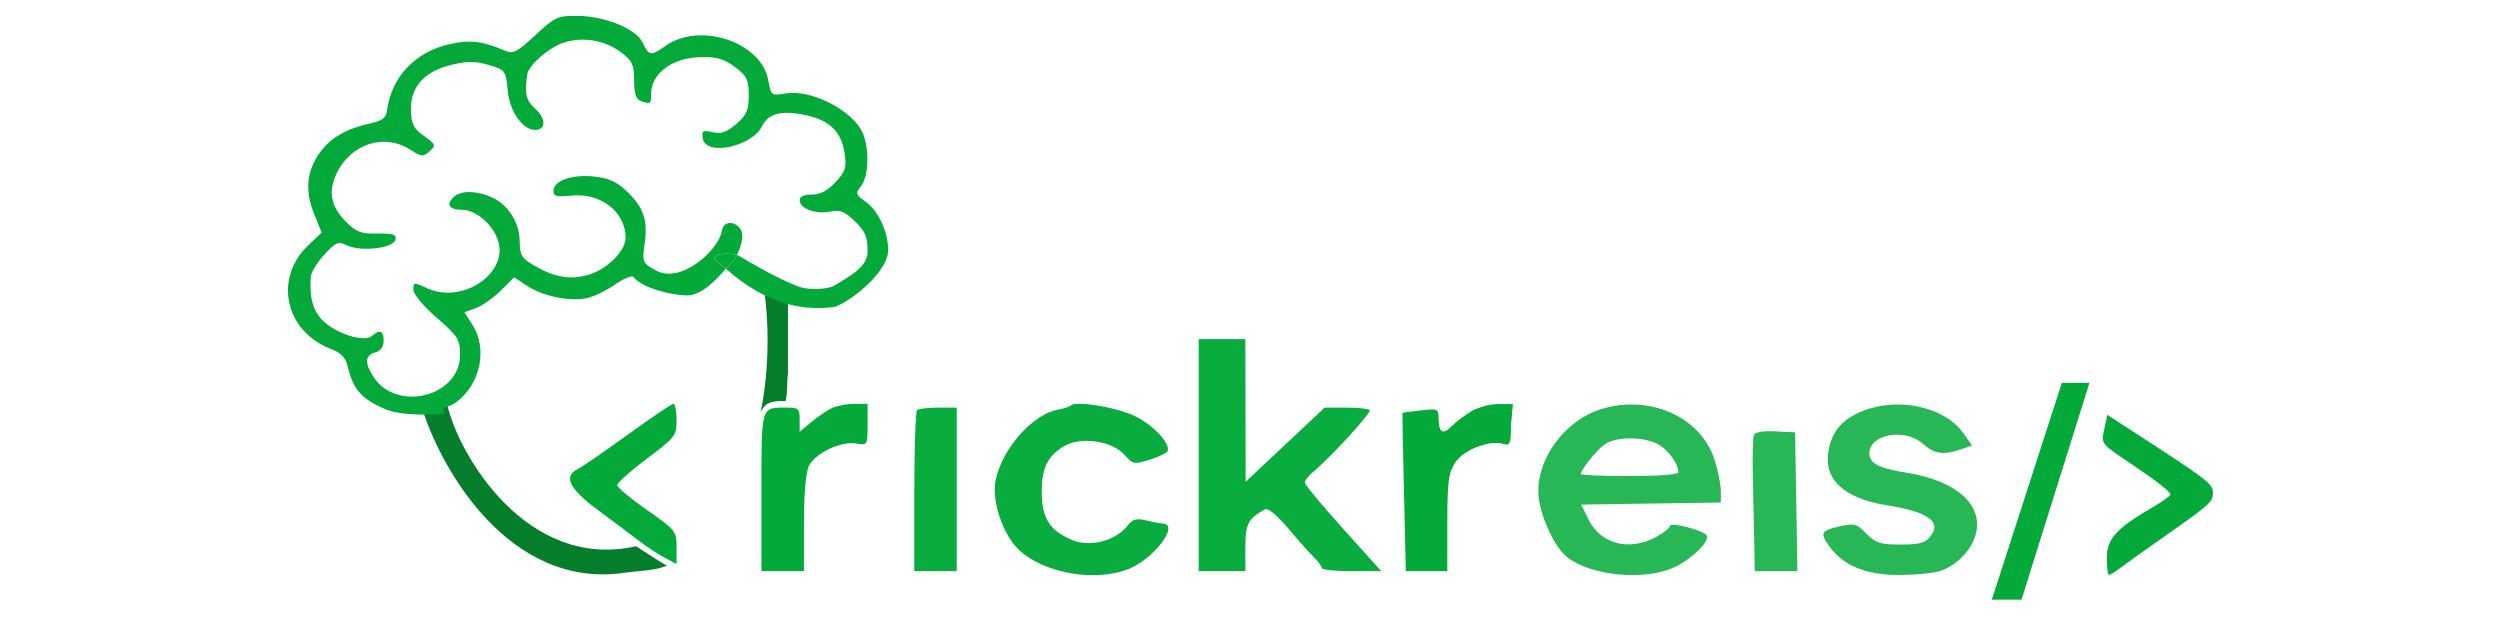
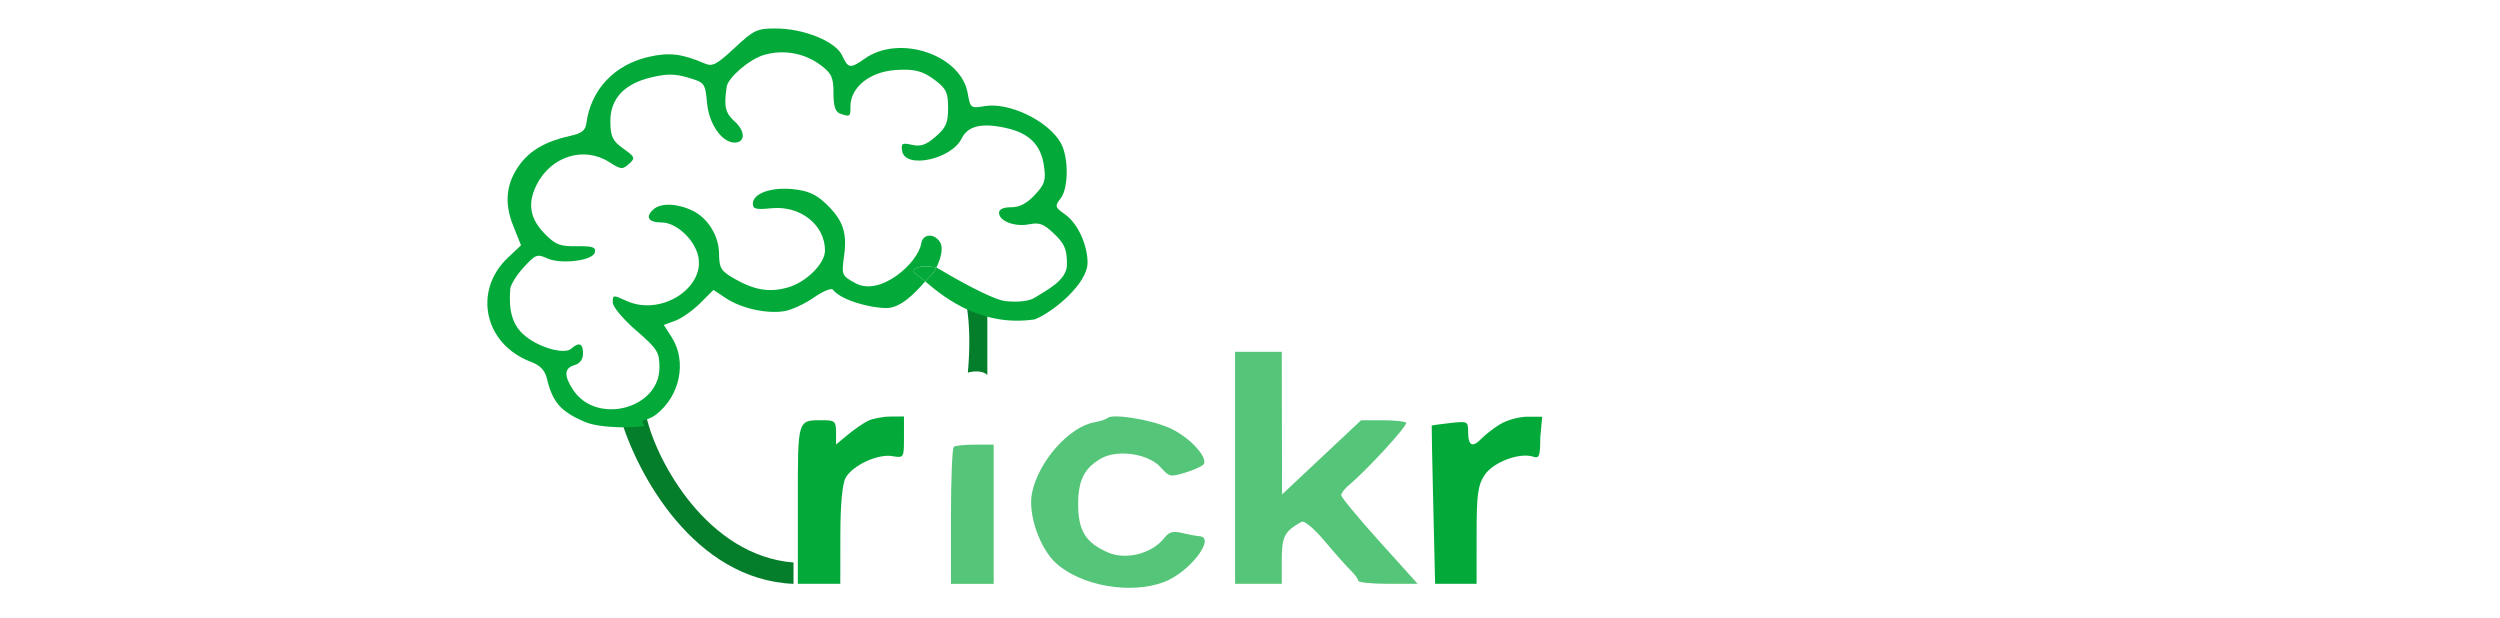
- <svg xmlns="http://www.w3.org/2000/svg" viewBox="0 0 1580 390" id="logo_rickreis" width="1580px" height="390px">
+ <svg xmlns="http://www.w3.org/2000/svg" viewBox="0 0 1580 390" id="vector" width="1580px" height="390px">
  <g id="cachos">
-     <path id="path" d="M 394.747 361.985 C 321.323 372.76 277.473 295.052 266 255.463 L 282.571 255.463 C 289.76 287.551 333.067 360.756 402 345.231 C 405.528 347.541 410.971 351.076 415.211 353.762 C 416.526 354.595 417.726 355.346 418.716 355.953 L 421.5 357.5 C 421.5 357.511 421.49 357.516 421.469 357.513 C 413.726 360.801 404.005 360.627 394.747 361.985 Z M 498 185.673 L 498 235.873 C 497.211 240.571 497.929 247.662 496.5 253.5 C 485.793 253 483.256 255.602 480.707 260.5 C 486.501 232.854 485.913 202.037 482.703 182 L 498 185.673 Z" fill="#057e2c" stroke-width="1" />
-     <path id="path_1" d="M 458.743 169.86 C 462.064 166.062 463.974 165.128 465.851 161.042 C 458.728 159.872 453.967 160.04 451.604 162.648 C 450.819 164.64 453.508 165.331 458.743 169.86 Z" fill="#03aa39" stroke-width="1" />
-     <path id="path_2" d="M 338.267 22.284 C 338.267 22.284 338.267 22.284 338.267 22.284 C 350.519 10.894 352.408 10 364.22 10 C 382.004 10 402.115 18.157 406.219 27.034 C 410.08 35.388 411.298 35.553 420.61 28.991 C 442.469 13.584 481.244 26.597 485.563 50.787 C 487.28 60.41 487.468 60.554 496.394 59.054 C 511.755 56.472 536.311 68.3 544.29 82.122 C 549.475 91.11 549.47 110.818 544.276 117.46 C 540.555 122.219 540.746 122.974 546.704 127.174 C 556.427 134.027 561.333 148.599 561.344 157.866 C 561.36 171.26 539.86 189.058 528.018 193.842 C 495.846 198.634 472.55 181.804 458.743 169.86 C 462.064 166.062 463.974 165.128 465.851 161.042 C 489.996 175.466 503.71 181.313 508.109 182.067 C 512.354 182.793 522.838 183.372 528.018 180.067 C 535.216 175.475 548.311 169.326 548.311 159.134 C 548.311 149.578 546.9 146.179 540.316 139.864 C 533.628 133.448 531.026 132.45 524.378 133.76 C 515.337 135.539 505.386 131.739 505.386 126.505 C 505.386 124.234 508.107 122.984 513.046 122.984 C 518.398 122.984 522.908 120.63 528.018 115.171 C 534.353 108.404 535.122 105.928 533.754 96.678 C 531.801 83.466 524.421 76.124 509.861 72.906 C 494.368 69.482 485.713 71.528 481.751 79.555 C 475.197 92.82 445.976 98.945 444.154 87.435 C 443.384 82.584 444.117 82.122 450.365 83.528 C 455.913 84.776 459.148 83.658 465.319 78.362 C 471.854 72.752 473.193 69.67 473.193 60.246 C 473.193 50.516 472.01 47.999 464.938 42.667 C 457.085 36.746 451.754 35.397 439.658 36.282 C 423.593 37.453 411.488 47.299 411.488 59.196 C 411.488 65.826 411.266 65.985 405.001 63.831 C 401.946 62.78 400.757 59.136 400.757 50.823 C 400.757 40.917 399.601 38.402 392.631 33.147 C 382.482 25.496 369.079 23.104 356.754 26.75 C 347.635 29.445 334.138 40.994 333.266 46.845 C 331.404 59.364 332.357 63.441 338.42 68.874 C 345.156 74.913 345.073 82.117 338.264 82.117 C 330.259 82.117 322.084 70.41 320.861 57.189 C 319.691 44.544 319.417 44.172 309.024 41.097 C 300.53 38.585 295.86 38.537 285.856 40.849 C 268.415 44.881 259.516 54.506 259.741 69.098 C 259.883 78.418 261.179 81.076 267.924 85.896 C 275.377 91.221 275.629 91.901 271.508 95.594 C 267.387 99.286 266.513 99.204 259.054 94.447 C 243.009 84.209 222.158 90.754 213.103 108.87 C 207.199 120.69 208.886 130.337 218.555 140.039 C 225.192 146.703 227.99 147.763 238.547 147.619 C 248.597 147.484 250.665 148.177 249.965 151.446 C 248.817 156.797 228.419 159.302 219.553 155.179 C 213.568 152.398 212.406 152.857 204.958 160.956 C 200.508 165.795 196.69 171.942 196.475 174.615 C 196.258 177.319 196.18 179.826 196.246 182.157 C 196.313 184.487 196.524 186.641 196.886 188.638 C 197.248 190.636 197.761 192.478 198.43 194.184 C 199.099 195.891 199.924 197.462 200.912 198.919 C 201.899 200.376 203.049 201.718 204.366 202.967 C 213.018 211.166 230.418 216.479 235.046 212.332 C 239.931 207.955 242.472 208.996 242.472 215.373 C 242.472 219.109 240.535 221.77 237.106 222.746 C 230.568 224.604 230.292 229.424 236.208 238.395 C 250.95 260.757 290.762 250.48 290.762 224.316 C 290.762 214.491 289.544 212.551 276.007 200.803 C 267.578 193.486 261.252 185.887 261.252 183.074 C 261.252 178.324 261.552 178.288 269.705 182.067 C 292.525 192.642 322.13 172.331 314.519 151.321 C 310.908 141.347 300.437 132.599 292.112 132.599 C 283.717 132.599 281.598 129.135 287.017 124.277 C 291.656 120.123 301.985 120.476 311.669 125.121 C 321.354 129.765 328.314 141.006 328.434 152.201 C 328.536 161.528 329.588 163.242 338.235 168.192 C 350.989 175.487 360.614 177.007 372.26 173.562 C 383.775 170.158 395.392 158.487 395.392 150.326 C 395.392 134.068 379.775 121.767 361.484 123.616 C 351.724 124.602 349.784 124.116 349.784 120.69 C 349.784 114.277 361.269 110.144 375.182 111.548 C 384.422 112.483 389.5 114.678 395.561 120.359 C 406.646 130.753 409.53 138.785 407.488 153.569 C 405.793 165.855 405.946 166.228 414.657 170.987 C 430.413 179.596 454.279 158.086 456.224 145.821 C 457.182 139.768 464.063 139.275 467.827 144.619 C 470.452 148.348 468.832 154.553 465.851 161.042 C 458.728 159.872 453.967 160.04 451.604 162.648 C 450.819 164.64 453.508 165.331 458.743 169.86 C 452.083 177.476 443.124 186.687 434.292 186.687 C 423.843 186.687 405.492 181.721 400.376 175.062 C 399.429 173.829 393.997 176.081 388.304 180.067 C 382.611 184.05 374.256 187.913 369.741 188.651 C 358.597 190.469 342.557 186.932 332.882 180.524 C 330.219 178.76 327.556 176.997 324.893 175.233 C 322.111 178.017 319.329 180.8 316.547 183.584 C 311.956 188.175 304.901 193.156 300.868 194.649 C 298.423 195.554 295.979 196.46 293.534 197.365 C 295.211 199.993 296.887 202.62 298.564 205.248 C 308.246 220.429 303.793 242.309 288.64 253.99 C 282.075 259.047 277.542 255.845 281.373 261.208 C 276.361 262.336 254.062 263.045 243.733 258.668 C 228.535 252.223 223.274 246.309 219.765 231.708 C 218.38 225.946 215.606 222.984 209.382 220.626 C 180.078 209.527 172.725 175.862 195.005 154.833 C 197.766 152.228 200.526 149.623 203.287 147.018 C 201.659 142.962 200.032 138.905 198.404 134.849 C 192.516 120.171 193.806 107.866 202.479 96.01 C 209.141 86.903 219.231 81.172 234.424 77.867 C 241.608 76.302 243.993 74.444 244.578 69.956 C 247.347 48.729 262.22 32.88 284.037 27.919 C 296.941 24.981 304.987 25.936 319.307 32.099 C 324.297 34.246 326.784 32.957 338.267 22.284" fill="#03aa39" stroke-width="1" />
+     <path id="path_1" d="M 611 193.673 L 624 199 L 624 237 C 620.8 233.8 614.46 234.667 611.689 235.5 C 613.077 219.974 612.906 205.571 611 193.673 Z M 392 263.463 L 408.571 263.463 C 414.847 291.476 447.15 351.208 501.5 355.5 L 501.5 369 C 438.848 366.413 402.502 299.703 392 263.463 Z" fill="#057e2c" stroke-width="1" />
+     <path id="path_2" d="M 584.743 177.86 C 588.064 174.062 589.974 173.128 591.851 169.042 C 584.728 167.872 579.967 168.04 577.604 170.648 C 576.819 172.64 579.508 173.331 584.743 177.86 Z" fill="#03aa39" stroke-width="1" />
+     <path id="path_3" d="M 464.267 30.284 C 452.784 40.957 450.297 42.246 445.307 40.099 C 430.987 33.935 422.941 32.981 410.037 35.919 C 388.22 40.88 373.347 56.729 370.578 77.956 C 369.993 82.444 367.608 84.302 360.424 85.867 C 345.231 89.172 335.141 94.903 328.479 104.009 C 319.806 115.866 318.516 128.171 324.404 142.849 C 326.032 146.905 327.659 150.962 329.287 155.018 C 326.526 157.623 323.766 160.228 321.005 162.833 C 315.435 168.09 311.717 174.137 309.731 180.424 C 307.745 186.711 307.491 193.237 308.849 199.453 C 310.208 205.669 313.178 211.575 317.64 216.621 C 322.102 221.666 328.056 225.851 335.382 228.626 C 341.606 230.984 344.38 233.946 345.765 239.708 C 349.274 254.309 354.535 260.223 369.733 266.668 C 380.062 271.045 402.361 270.336 407.373 269.208 C 403.542 263.845 408.075 267.047 414.64 261.99 C 429.793 250.309 434.246 228.429 424.564 213.248 C 422.887 210.62 421.211 207.993 419.534 205.365 C 421.979 204.46 424.423 203.554 426.868 202.649 C 430.901 201.156 437.956 196.175 442.547 191.584 C 445.329 188.8 448.111 186.017 450.893 183.233 C 453.556 184.997 456.219 186.76 458.882 188.524 C 468.557 194.932 484.597 198.469 495.741 196.651 C 500.256 195.913 508.611 192.05 514.304 188.067 C 519.997 184.081 525.429 181.829 526.376 183.062 C 531.492 189.721 549.843 194.687 560.292 194.687 C 569.124 194.687 578.083 185.476 584.743 177.86 C 579.508 173.331 576.819 172.64 577.604 170.648 C 579.967 168.04 584.728 167.872 591.851 169.042 C 594.832 162.553 596.452 156.348 593.827 152.619 C 590.063 147.275 583.182 147.768 582.224 153.821 C 580.279 166.086 556.413 187.596 540.657 178.987 C 531.946 174.228 531.793 173.855 533.488 161.569 C 535.53 146.785 532.646 138.753 521.561 128.359 C 515.5 122.678 510.422 120.483 501.182 119.548 C 487.269 118.144 475.784 122.277 475.784 128.69 C 475.784 132.116 477.724 132.602 487.484 131.616 C 505.775 129.767 521.392 142.068 521.392 158.326 C 521.392 166.487 509.775 178.158 498.26 181.562 C 492.437 183.285 487.119 183.766 481.663 182.905 C 476.207 182.043 470.612 179.839 464.235 176.192 C 455.588 171.242 454.536 169.528 454.434 160.201 C 454.314 149.006 447.354 137.765 437.669 133.121 C 427.985 128.476 417.656 128.123 413.017 132.277 C 407.598 137.135 409.717 140.599 418.112 140.599 C 426.437 140.599 436.908 149.347 440.519 159.321 C 448.13 180.331 418.525 200.642 395.705 190.067 C 387.552 186.288 387.252 186.324 387.252 191.074 C 387.252 193.887 393.578 201.486 402.007 208.803 C 415.544 220.551 416.762 222.491 416.762 232.316 C 416.762 258.48 376.95 268.757 362.208 246.395 C 356.292 237.424 356.568 232.604 363.106 230.746 C 366.535 229.77 368.472 227.109 368.472 223.373 C 368.472 216.996 365.931 215.955 361.046 220.332 C 356.418 224.479 339.018 219.166 330.366 210.967 C 323.779 204.724 321.389 196.137 322.475 182.615 C 322.69 179.942 326.508 173.795 330.958 168.956 C 338.406 160.857 339.568 160.398 345.553 163.179 C 354.419 167.302 374.817 164.797 375.965 159.446 C 376.665 156.177 374.597 155.484 364.547 155.619 C 353.99 155.763 351.192 154.703 344.555 148.039 C 334.886 138.337 333.199 128.69 339.103 116.87 C 348.158 98.754 369.009 92.209 385.054 102.447 C 392.513 107.204 393.387 107.286 397.508 103.594 C 401.629 99.901 401.377 99.221 393.924 93.896 C 387.179 89.076 385.883 86.418 385.741 77.098 C 385.516 62.506 394.415 52.881 411.856 48.849 C 421.86 46.537 426.53 46.585 435.024 49.097 C 445.417 52.172 445.691 52.544 446.861 65.189 C 448.084 78.41 456.259 90.117 464.264 90.117 C 471.073 90.117 471.156 82.913 464.42 76.874 C 458.357 71.441 457.404 67.364 459.266 54.845 C 460.138 48.994 473.635 37.445 482.754 34.75 C 495.079 31.104 508.482 33.496 518.631 41.147 C 525.601 46.402 526.757 48.917 526.757 58.823 C 526.757 67.136 527.946 70.78 531.001 71.831 C 537.266 73.985 537.488 73.826 537.488 67.196 C 537.488 55.299 549.593 45.453 565.658 44.282 C 577.754 43.397 583.085 44.746 590.938 50.667 C 598.01 55.999 599.193 58.516 599.193 68.246 C 599.193 77.67 597.854 80.752 591.319 86.362 C 585.148 91.658 581.913 92.776 576.365 91.528 C 570.117 90.122 569.384 90.584 570.154 95.435 C 571.976 106.945 601.197 100.819 607.751 87.555 C 611.713 79.528 620.368 77.482 635.861 80.906 C 650.421 84.124 657.801 91.466 659.754 104.678 C 661.122 113.928 660.353 116.404 654.018 123.171 C 648.908 128.63 644.398 130.984 639.046 130.984 C 634.107 130.984 631.386 132.234 631.386 134.505 C 631.386 139.739 641.337 143.539 650.378 141.76 C 657.026 140.45 659.628 141.448 666.316 147.864 C 672.9 154.179 674.311 157.578 674.311 167.134 C 674.311 177.326 661.216 183.475 654.018 188.067 C 648.838 191.372 638.354 190.793 634.109 190.067 C 629.71 189.313 615.996 183.466 591.851 169.042 C 589.974 173.128 588.064 174.062 584.743 177.86 C 598.55 189.804 621.846 206.634 654.018 201.842 C 665.86 197.058 687.36 179.26 687.344 165.866 C 687.333 156.599 682.427 142.027 672.704 135.174 C 666.746 130.974 666.555 130.219 670.276 125.46 C 675.47 118.818 675.475 99.11 670.29 90.122 C 662.311 76.3 637.755 64.472 622.394 67.054 C 613.468 68.554 613.28 68.41 611.563 58.787 C 607.244 34.597 568.469 21.584 546.61 36.991 C 537.298 43.553 536.08 43.388 532.219 35.034 C 528.115 26.157 508.004 18 490.22 18 C 478.408 18 476.519 18.894 464.267 30.284 C 464.267 30.284 464.267 30.284 464.267 30.284" fill="#03aa39" stroke-width="1" />
  </g>
  <g id="eis">
-     <path id="path_5" d="M 1011.43 258.73 C 989.519 265.728 972.193 288.541 972.193 310.39 C 972.193 323.326 981.559 344.922 990.211 351.939 C 1004.92 363.865 1039.06 367.243 1057.9 358.634 C 1068.77 353.663 1080.27 342.6 1078.77 338.557 C 1077.6 335.427 1055.36 329.59 1055.36 332.412 C 1055.36 333.614 1051.44 336.742 1046.64 339.362 C 1029.83 348.547 1011.81 343.975 1004.11 328.566 L 999.274 318.902 L 1043.41 318.244 L 1087.55 317.585 L 1087.55 310.2 C 1087.55 306.138 1085.72 297.161 1083.48 290.25 C 1074.71 263.225 1042.07 248.944 1011.43 258.73 Z M 1176.97 259.857 C 1163.84 265.197 1157.36 273.053 1155.43 285.966 C 1152.83 303.296 1165.82 315.058 1192.18 319.26 C 1218.62 323.477 1227.34 329.669 1220.01 339.037 C 1216.76 343.196 1213.27 344.143 1201.18 344.143 C 1188.19 344.143 1185.49 343.278 1179.58 337.251 C 1173.32 330.852 1172.09 330.53 1162.39 332.737 C 1150.68 335.4 1150.01 336.859 1156.45 345.677 C 1165.16 357.581 1179.42 363.375 1200 363.375 C 1210.27 363.375 1222.06 362.233 1226.21 360.836 C 1236.89 357.247 1246.14 347.59 1248.75 337.311 C 1253.44 318.859 1236.14 303.666 1204.8 298.721 C 1187.41 295.976 1181.45 292.866 1181.45 286.529 C 1181.45 274.363 1203.93 270.312 1215.23 280.44 C 1222.5 286.952 1228.13 287.793 1239.2 284.022 L 1246.33 281.594 L 1240.86 273.805 C 1229.12 257.103 1199.59 250.655 1176.97 259.857 Z M 1108.44 275.021 C 1107.81 276.68 1107.5 287.772 1107.75 299.671 C 1108.01 311.57 1108.39 330.229 1108.62 341.138 L 1109.02 360.971 L 1135.96 360.971 L 1135.24 317.099 L 1134.5 273.228 L 1122.05 272.617 C 1113.95 272.218 1109.2 273.057 1108.44 275.021 Z M 1013.78 281.12 C 1008.51 285.166 999.021 297.048 999.021 299.587 C 999.021 300.294 1012.9 300.873 1029.87 300.873 C 1047.64 300.873 1060.73 299.902 1060.73 298.582 C 1060.73 292.786 1053.63 283.368 1046.92 280.259 C 1036.94 275.632 1020.35 276.062 1013.78 281.12 Z" fill="#03aa39" fill-opacity="0.85" stroke-width="1" fill-rule="evenodd" />
-     <path id="path_6" d="M 1122.58 230.844 C 1119.18 230.844 1115.866 231.81 1113.115 233.604 C 1110.365 235.398 1108.317 237.929 1107.266 240.831 C 1106.215 243.734 1106.215 246.862 1107.266 249.765 C 1108.317 252.667 1110.365 255.198 1113.115 256.992 C 1115.866 258.786 1119.18 259.752 1122.58 259.752 C 1126.849 259.752 1130.947 258.228 1133.966 255.519 C 1136.984 252.809 1138.682 249.13 1138.682 245.298 C 1138.682 241.466 1136.984 237.787 1133.966 235.077 C 1130.947 232.368 1126.849 230.844 1122.58 230.844 Z" fill="#099c41" fill-opacity="0" stroke-width="1" />
+     <path id="path_4" d="M 1034.43 266.73 C 1012.52 273.728 995.193 296.541 995.193 318.39 C 995.193 331.326 1004.56 352.922 1013.21 359.939 C 1027.92 371.865 1062.06 375.243 1080.9 366.634 C 1091.77 361.663 1103.27 350.6 1101.77 346.557 C 1100.6 343.427 1078.36 337.59 1078.36 340.412 C 1078.36 341.614 1074.44 344.742 1069.64 347.362 C 1052.83 356.547 1034.81 351.975 1027.11 336.566 L 1022.27 326.902 L 1066.41 326.244 L 1110.55 325.585 L 1110.55 318.2 C 1110.55 314.138 1108.72 305.161 1106.48 298.25 C 1097.71 271.225 1065.07 256.944 1034.43 266.73 Z M 1199.97 267.857 C 1186.84 273.197 1180.36 281.053 1178.43 293.966 C 1175.83 311.296 1188.82 323.058 1215.18 327.26 C 1241.62 331.477 1250.34 337.669 1243.01 347.037 C 1239.76 351.196 1236.27 352.143 1224.18 352.143 C 1211.19 352.143 1208.49 351.278 1202.58 345.251 C 1196.32 338.852 1195.09 338.53 1185.39 340.737 C 1173.68 343.4 1173.01 344.859 1179.45 353.677 C 1188.16 365.581 1202.42 371.375 1223 371.375 C 1233.27 371.375 1245.06 370.233 1249.21 368.836 C 1259.89 365.247 1269.14 355.59 1271.75 345.311 C 1276.44 326.859 1259.14 311.666 1227.8 306.721 C 1210.41 303.976 1204.45 300.866 1204.45 294.529 C 1204.45 282.363 1226.93 278.312 1238.23 288.44 C 1245.5 294.952 1251.13 295.793 1262.2 292.022 L 1269.33 289.594 L 1263.86 281.805 C 1252.12 265.103 1222.59 258.655 1199.97 267.857 Z M 1131.44 283.021 C 1130.81 284.68 1130.5 295.772 1130.75 307.671 C 1131.01 319.57 1131.39 338.229 1131.62 349.138 L 1132.02 368.971 L 1158.96 368.971 L 1158.24 325.099 L 1157.5 281.228 L 1145.05 280.617 C 1136.95 280.218 1132.2 281.057 1131.44 283.021 Z M 1036.78 289.12 C 1031.51 293.166 1022.02 305.048 1022.02 307.587 C 1022.02 308.294 1035.9 308.873 1052.87 308.873 C 1070.64 308.873 1083.73 307.902 1083.73 306.582 C 1083.73 300.786 1076.63 291.368 1069.92 288.259 C 1059.94 283.632 1043.35 284.062 1036.78 289.12 Z" fill="#03aa39" fill-opacity="0" stroke-width="1" fill-rule="evenodd" />
+     <path id="path_5" d="M 1139.1 -260 C 1134.831 -260 1130.733 -258.476 1127.714 -255.767 C 1124.696 -253.057 1122.998 -249.378 1122.998 -245.546 C 1122.998 -241.714 1124.696 -238.035 1127.714 -235.3" fill="#099c41" stroke-width="1" />
  </g>
  <g id="ick">
-     <path id="path_7" d="M 757.569 287.651 L 757.569 360.971 L 787.08 360.971 L 787.08 345.879 C 787.08 331.008 788.744 327.814 799.638 321.78 C 801.326 320.847 807.51 326.027 814.166 333.951 C 820.543 341.54 827.923 349.845 830.566 352.41 C 833.208 354.973 835.371 357.947 835.371 359.021 C 835.371 360.093 843.827 360.971 854.161 360.971 L 872.951 360.971 L 848.795 334.145 C 835.51 319.393 824.639 306.267 824.639 304.979 C 824.639 303.693 826.753 300.887 829.334 298.748 C 840.886 289.171 867.194 260.478 865.673 259.112 C 864.745 258.283 857.957 257.603 850.59 257.603 L 837.192 257.603 L 812.226 281.041 L 787.263 304.479 L 787.171 259.406 L 787.08 214.332 L 757.569 214.332 L 757.569 287.651 Z M 676.777 256.244 C 675.87 257.074 672.321 258.237 668.889 258.831 C 652.68 261.627 633.189 283.673 629.187 303.734 C 626.576 316.813 634.067 338.564 644.406 347.932 C 660.28 362.312 691.484 367.783 712.587 359.882 C 728.92 353.766 746.1 331.225 734.728 330.83 C 733.274 330.78 728.617 329.915 724.381 328.907 C 718.234 327.448 715.903 328.071 712.842 331.987 C 705.051 341.951 688.549 346.155 677.085 341.095 C 662.896 334.831 658.274 327.148 658.4 310.046 C 658.51 295.428 662.276 287.981 672.643 281.887 C 683.025 275.786 702.83 278.651 710.599 287.38 C 716.05 293.505 716.646 293.62 726.704 290.5 C 732.448 288.719 737.51 286.267 737.958 285.053 C 739.839 279.933 727.737 267.509 715.849 262.35 C 703.339 256.925 680.018 253.278 676.777 256.244 Z M 579.611 259.206 C 578.627 260.086 577.822 283.344 577.822 310.89 L 577.822 360.971 L 604.65 360.971 L 604.65 257.603 L 593.025 257.603 C 586.63 257.603 580.593 258.324 579.611 259.206 Z" fill="#03aa39" fill-opacity="0.972" stroke-width="1" fill-rule="evenodd" />
-     <path id="path_8" d="M 594 217 C 589.758 217 585.686 218.529 582.686 221.247 C 579.687 223.965 578 227.656 578 231.5 C 578 235.344 579.687 239.035 582.686 241.753 C 585.686 244.471 589.758 246 594 246 C 598.242 246 602.314 244.471 605.314 241.753 C 608.313 239.035 610 235.344 610 231.5 C 610 227.656 608.313 223.965 605.314 221.247 C 602.314 218.529 598.242 217 594 217 Z" fill="#099c41" fill-opacity="0" stroke-width="1" />
+     <path id="path_6" d="M 780.569 295.651 L 780.569 368.971 L 810.08 368.971 L 810.08 353.879 C 810.08 339.008 811.744 335.814 822.638 329.78 C 824.326 328.847 830.51 334.027 837.166 341.951 C 843.543 349.54 850.923 357.845 853.566 360.41 C 856.208 362.973 858.371 365.947 858.371 367.021 C 858.371 368.093 866.827 368.971 877.161 368.971 L 895.951 368.971 L 871.795 342.145 C 858.51 327.393 847.639 314.267 847.639 312.979 C 847.639 311.693 849.753 308.887 852.334 306.748 C 863.886 297.171 890.194 268.478 888.673 267.112 C 887.745 266.283 880.957 265.603 873.59 265.603 L 860.192 265.603 L 835.226 289.041 L 810.263 312.479 L 810.171 267.406 L 810.08 222.332 L 780.569 222.332 L 780.569 295.651 Z M 699.777 264.244 C 698.87 265.074 695.321 266.237 691.889 266.831 C 675.68 269.627 656.189 291.673 652.187 311.734 C 649.576 324.813 657.067 346.564 667.406 355.932 C 683.28 370.312 714.484 375.783 735.587 367.882 C 751.92 361.766 769.1 339.225 757.728 338.83 C 756.274 338.78 751.617 337.915 747.38 336.907 C 741.234 335.448 738.903 336.071 735.842 339.987 C 728.051 349.951 711.549 354.155 700.085 349.095 C 685.896 342.831 681.274 335.148 681.4 318.046 C 681.51 303.428 685.276 295.981 695.643 289.887 C 706.025 283.786 725.83 286.651 733.599 295.38 C 739.05 301.505 739.646 301.62 749.704 298.5 C 755.448 296.719 760.51 294.267 760.958 293.053 C 762.839 287.933 750.737 275.509 738.849 270.35 C 726.339 264.925 703.018 261.278 699.777 264.244 Z M 602.801 282.365 C 601.81 283.114 601 302.914 601 326.365 L 601 369 L 628 369 L 628 281 L 616.301 281 C 609.864 281 603.789 281.614 602.801 282.365 Z" fill="#03aa39" fill-opacity="0.674" stroke-width="1" fill-rule="evenodd" />
+     <path id="path_7" d="M 614 239 C 609.758 239 605.686 240.529 602.686 243.247 C 599.687 245.965 598 249.656 598 253.5 C 598 257.344 599.687 261.035 602.686 263.753 C 605.686 266.471 609.758 268 614 268 C 618.242 268 622.314 266.471 625.314 263.753 C 628.313 261.035 630 257.344 630 253.5 C 630 249.656 628.313 245.965 625.314 243.247 C 622.314 240.529 618.242 239 614 239 Z" fill="#099c41" fill-opacity="0" stroke-width="1" />
  </g>
-   <g id="barra" transform="translate(-0.4323114 0)">
-     <path id="path_3" d="M 1330.35 271.134 C 1328.34 280.711 1327.91 280.161 1348.06 293.661 C 1363.06 303.712 1372.17 310.832 1372.17 312.505 C 1372.16 313.38 1367.03 317.068 1360.76 320.703 C 1337.93 333.941 1331.93 340.561 1331.93 352.523 C 1331.93 358.492 1332.53 363.375 1333.25 363.375 C 1333.98 363.375 1337.3 361.312 1340.63 358.793 C 1343.96 356.273 1354.53 348.72 1364.12 342.009 C 1397.53 318.631 1399 317.342 1399 311.457 C 1399 305.722 1396.27 303.64 1346.16 271.214 L 1332.22 262.192 L 1330.35 271.134 Z" fill="#03aa39" stroke-width="1" fill-rule="evenodd" />
-     <path id="path_4" d="M 1303.52 241.977 L 1259.25 379 L 1278.03 379 L 1320.96 241.977 L 1303.52 241.977 Z" fill="#03aa39" stroke-width="1" />
-   </g>
-   <path id="r" d="M 917.72 269.098 C 911.929 275.001 909.325 273.618 909.184 264.573 C 909.144 258.315 908.702 258.132 897.824 259.378 C 891.608 260.088 886.437 260.791 886.33 260.939 C 886.223 261.086 886.663 283.654 887.309 311.09 L 888.484 360.971 L 914.695 360.971 L 914.706 330.321 C 914.714 304.171 915.484 298.541 919.948 291.981 C 925.44 283.909 942.138 277.755 950.626 280.673 C 954.269 281.928 954.937 280.069 954.937 268.677 L 956.158 255.374 L 946.218 255.374 C 941.421 255.47 934.202 257.444 930.173 259.761 C 930.122 259.791 930.051 259.845 930.015 259.881 C 925.965 262.244 920.446 266.401 917.72 269.098" fill="#03aa39" stroke-width="1" fill-rule="evenodd" />
-   <path id="r_1" d="M 525.507 257.997 C 522.556 259.456 516.82 263.413 512.764 266.788 L 505.386 272.925 L 505.386 265.264 C 505.386 258.401 504.571 257.603 497.558 257.603 C 480.678 257.603 481.241 255.766 481.241 310.746 L 481.241 360.971 L 508.069 360.971 L 508.109 330.321 C 508.133 310.77 509.349 297.587 511.463 293.918 C 516.021 286.002 531.758 278.716 540.933 280.271 C 548.252 281.512 548.311 281.418 548.311 268.36 L 548.311 255.199 L 539.592 255.271 C 534.798 255.312 528.458 256.538 525.507 257.997 Z M 396.733 274.714 C 381.978 285.389 367.794 295.14 365.21 296.38 C 355.734 300.938 359.745 309.015 378.259 322.657 C 388.016 329.847 399.687 338.578 404.188 342.057 C 408.693 345.538 415.8 350.196 419.982 352.41 L 427.585 356.434 L 427.585 345.901 C 427.585 335.708 426.973 334.939 408.87 322.325 C 398.576 315.155 390.125 308.075 390.09 306.594 C 390.055 305.113 398.477 297.596 408.806 289.887 C 426.719 276.517 427.585 275.392 427.585 265.533 C 427.585 259.85 426.678 255.223 425.573 255.252 C 424.468 255.28 411.488 264.038 396.733 274.714 Z" fill="#03aa39" stroke-width="1" fill-rule="evenodd" />
+   <path id="r2" d="M 948.682 267.761 C 944.655 270.076 939.099 274.305 936.338 277.156 C 930.471 283.218 927.839 281.819 927.839 272.641 C 927.839 266.297 927.428 266.107 916.437 267.365 C 910.167 268.081 904.946 268.79 904.839 268.939 C 904.732 269.086 905.172 291.654 905.818 319.09 L 906.993 368.971 L 933.204 368.971 L 933.215 338.321 C 933.223 312.171 933.993 306.541 938.457 299.981 C 943.949 291.909 960.647 285.755 969.135 288.673 C 972.778 289.928 973.446 288.069 973.446 276.677 L 974.667 263.374 L 964.727 263.374 C 959.93 263.47 952.711 265.444 948.682 267.761 Z" fill="#03aa39" stroke-width="1" fill-rule="evenodd" />
+   <path id="r1" d="M 548.507 265.997 C 545.556 267.456 539.82 271.413 535.764 274.788 L 528.386 280.925 L 528.386 273.264 C 528.386 266.401 527.571 265.603 520.558 265.603 C 503.678 265.603 504.241 263.766 504.241 318.746 L 504.241 368.971 L 531.069 368.971 L 531.109 338.321 C 531.133 318.77 532.349 305.587 534.463 301.918 C 539.021 294.002 554.758 286.716 563.933 288.271 C 571.252 289.512 571.311 289.418 571.311 276.36 L 571.311 263.199 L 562.592 263.271 C 557.798 263.312 551.458 264.538 548.507 265.997 Z" fill="#03aa39" stroke-width="1" fill-rule="evenodd" />
</svg>
